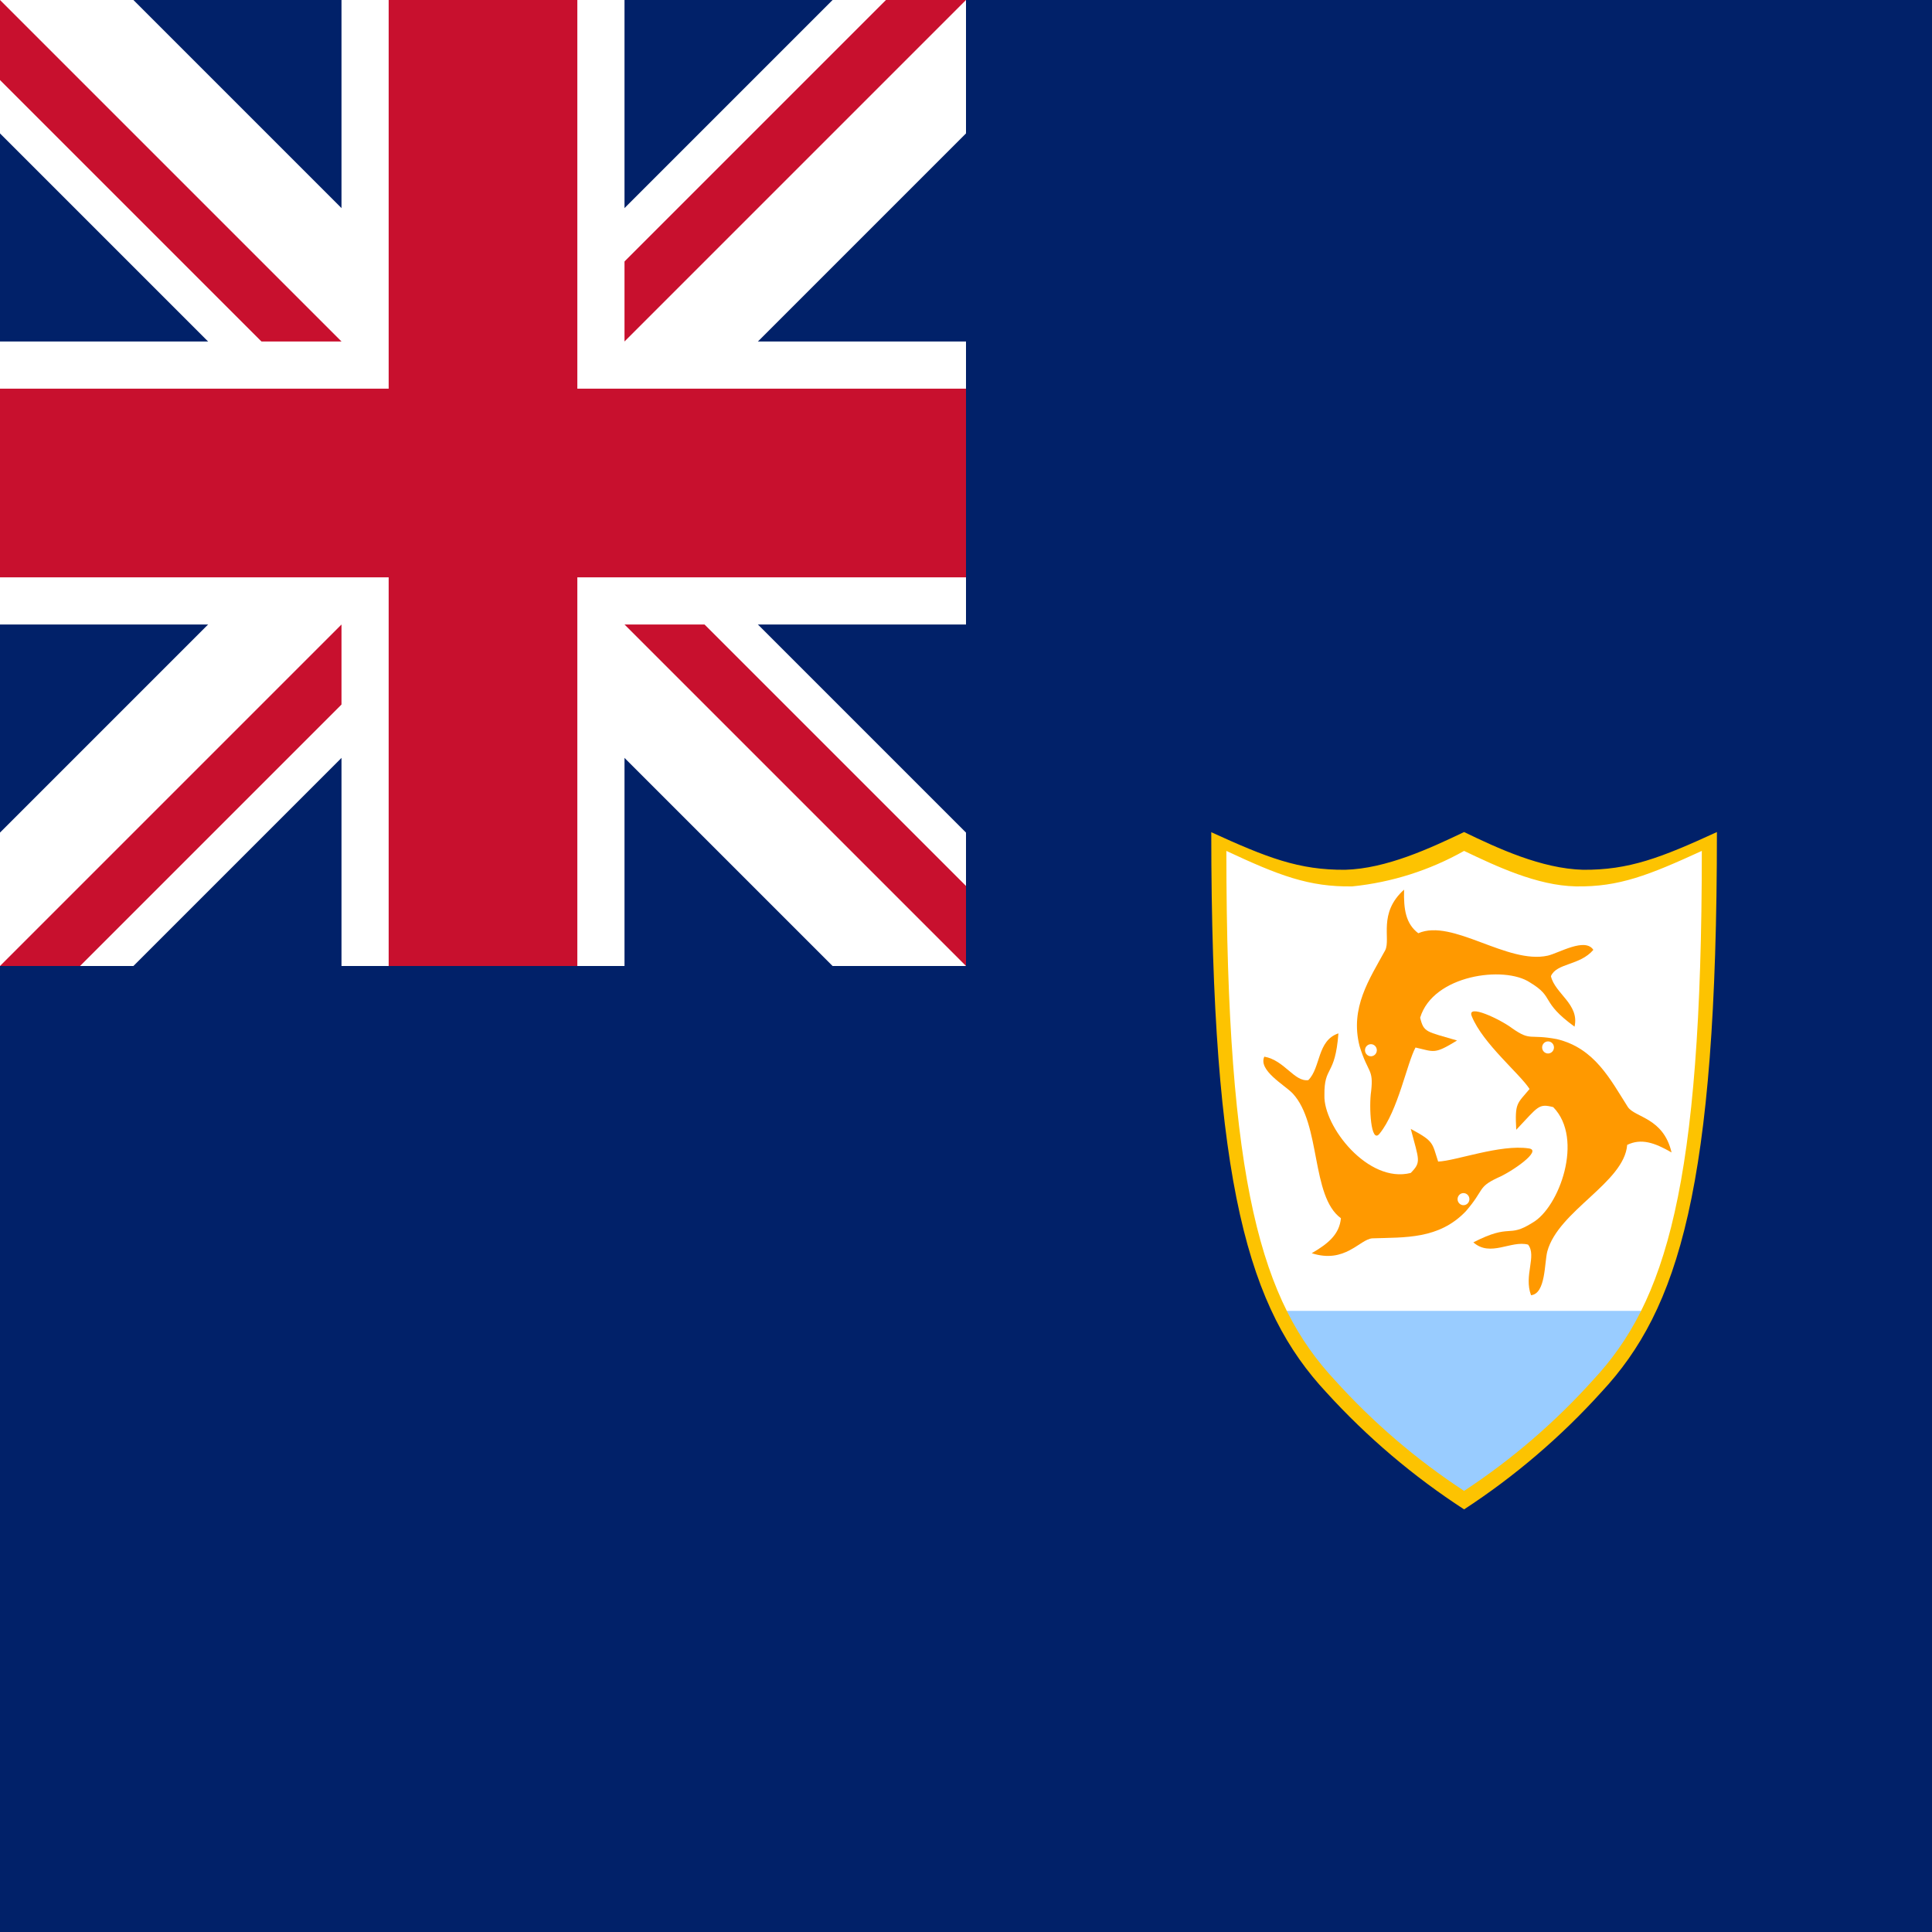
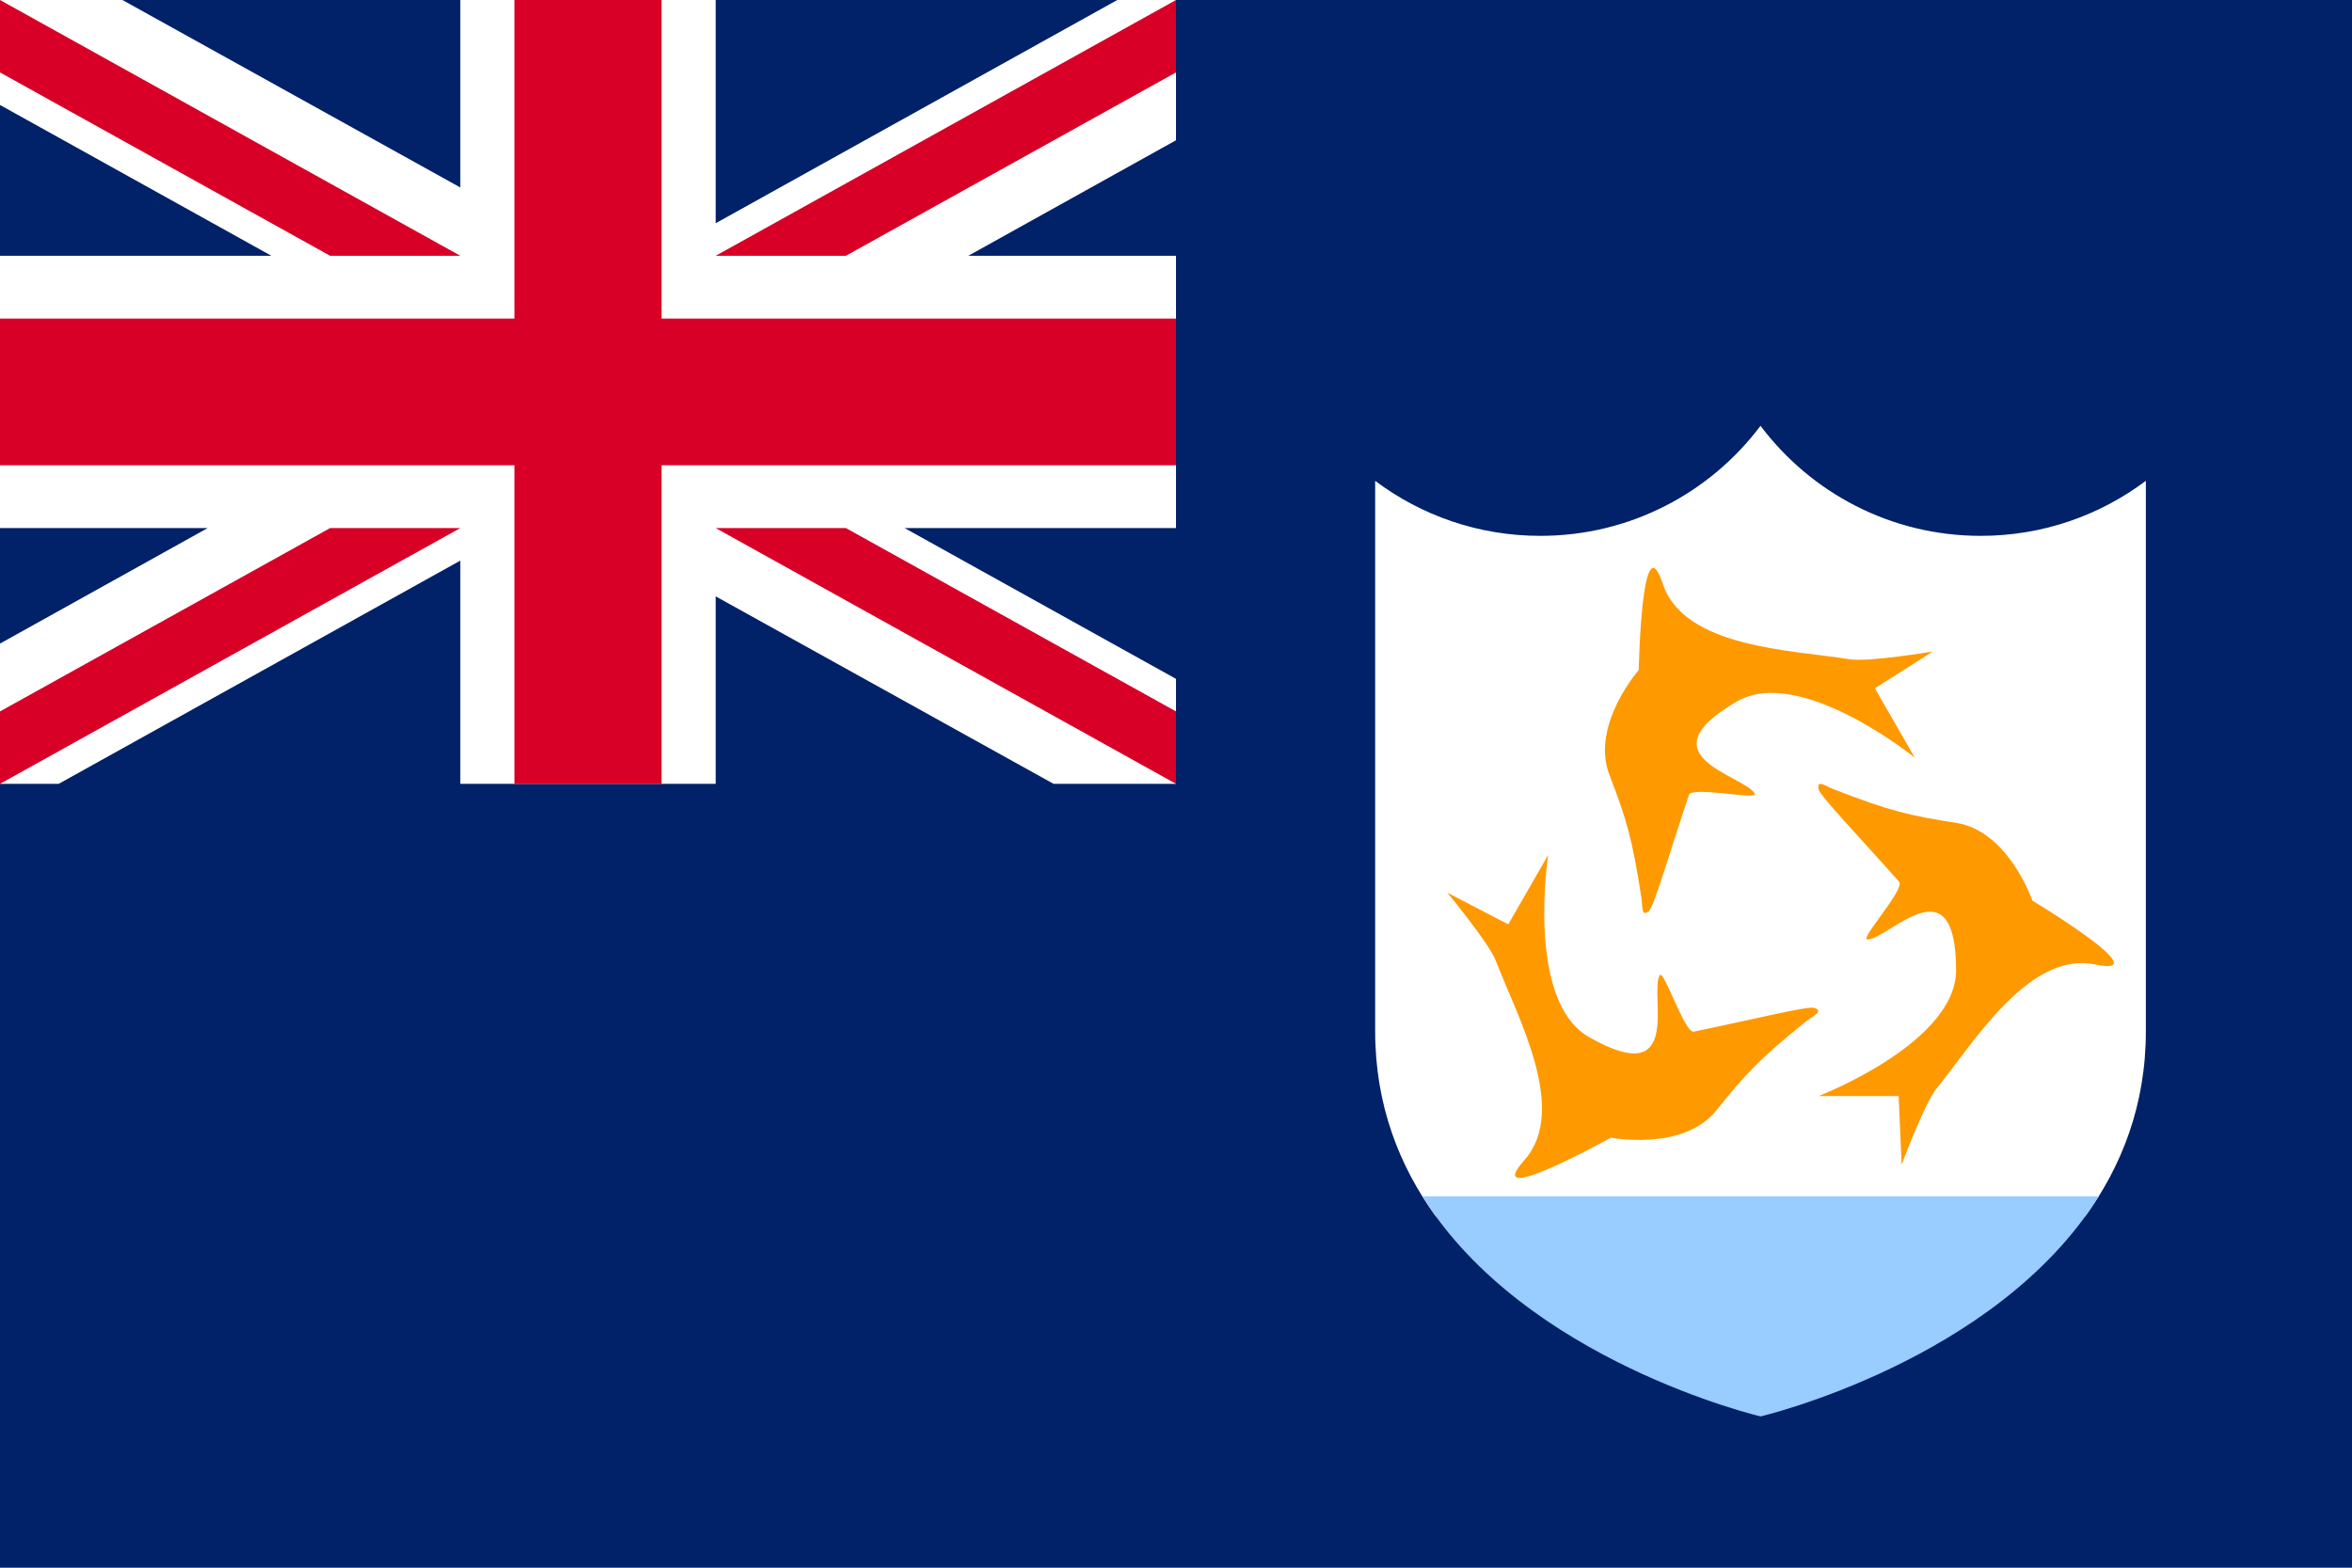
- <svg xmlns="http://www.w3.org/2000/svg" xmlns:xlink="http://www.w3.org/1999/xlink" id="flag-icons-ai" viewBox="0 0 512 512">
-   <defs>
-     <path id="ai-b" fill="#f90" d="M271 87c1.5 3.6 6.5 7.6 7.8 9.6-1.7 2-2 1.8-1.8 5.4 3-3.1 3-3.5 5-3 4.2 4.2.8 13.3-2.8 15.3-3.4 2.1-2.8 0-8 2.6 2.3 2 5.1-.3 7.4.3 1.2 1.5-.6 4.1.4 6.7 2-.2 1.8-4.3 2.2-5.8 1.5-5.4 10.4-9.1 10.8-14.1 1.9-.9 3.7-.3 6 1-1.1-4.6-4.9-4.6-5.9-6-2.4-3.7-4.5-7.8-9.6-9-3.8-.7-3.5.3-6-1.4-1.6-1.2-6.3-3.4-5.5-1.6" />
-   </defs>
-   <clipPath id="ai-a">
-     <path d="M0 0v128h298.7v128H256zm256 0H128v298.7H0V256z" />
-   </clipPath>
-   <path fill="#012169" d="M0 0h512v512H0z" />
-   <path stroke="#fff" stroke-width="50" d="m0 0 256 256m0-256L0 256" />
-   <path stroke="#c8102e" stroke-width="30" d="m0 0 256 256m0-256L0 256" clip-path="url(#ai-a)" />
-   <path stroke="#fff" stroke-width="75" d="M128 0v298.7M0 128h298.7" />
-   <path stroke="#c8102e" stroke-width="50" d="M128 0v298.7M0 128h298.7" />
-   <path fill="#012169" d="M0 256h256V0h85.3v341.3H0z" />
-   <path fill="#fff" d="M323.6 224.1c0 90.4 9.8 121.5 29.4 142.5a179 179 0 0 0 35 30 180 180 0 0 0 35-30c19.5-21 29.3-52.1 29.3-142.5-14.2 6.5-22.3 9.7-34 9.5a78 78 0 0 1-30.3-9.5 78 78 0 0 1-30.3 9.5c-11.7.2-19.8-3-34-9.5z" />
-   <g transform="matrix(1.96 0 0 2.002 -141.1 95.2)">
-     <use xlink:href="#ai-b" />
-     <circle cx="281.3" cy="91.1" r=".8" fill="#fff" fill-rule="evenodd" />
+ <svg xmlns="http://www.w3.org/2000/svg" version="1.1" viewBox="0 0 513 342">
+   <rect y="0" fill="#012169" width="513" height="342" />
+   <g>
+     <path fill="#FFFFFF" d="M454.8,265.38c7.94-10.93,13.24-24.27,13.24-40.42V104.89c-10.04,7.54-22.5,12.01-36.02,12.01   c-19.64,0-37.07-9.43-48.03-24.01c-10.95,14.58-28.39,24.01-48.03,24.01c-13.52,0-25.99-4.47-36.02-12v120.06   c0,16.16,5.3,29.5,13.24,40.42L454.8,265.38L454.8,265.38z" />
+     <path fill="#99ccff" d="M310.23,260.98C332.65,296.96,384,309,384,309s51.35-12.04,73.77-48.02H310.23L310.23,260.98z" />
+     <g fill="#ff9900">
+       <path d="M396.66,172.21c0.32,1.42,8.72,10.17,17.56,20.15c1.39,1.57-8.74,12.63-6.91,12.59    c4.75-0.12,19.27-17.26,19.34,6.65c0.05,15.94-30,27.51-30,27.51h17.47l0.65,14.96c0,0,4.97-13.34,7.59-16.57    c8.1-9.97,20.18-30.07,34.59-27.1c14.41,2.97-13.66-13.92-13.66-13.92s-5.2-15.19-16.63-16.97c-10.06-1.57-14.29-2.51-26.64-7.3    C398.34,171.56,396.14,169.89,396.66,172.21z" />
+       <path d="M359.69,198.69c1.07-0.99,4.46-12.63,8.69-25.28c0.67-1.99,15.31,1.27,14.35-0.3    c-2.47-4.06-24.58-8.08-3.9-20.08c13.79-8,38.82,12.27,38.82,12.27l-8.72-15.14l12.64-8.03c0,0-14.05,2.35-18.14,1.69    c-12.68-2.04-36.13-2.48-40.75-16.45c-4.62-13.97-5.25,18.79-5.25,18.79s-10.56,12.08-6.4,22.88c3.66,9.5,4.96,13.64,6.97,26.73    C358.29,197.56,357.94,200.3,359.69,198.69z" />
+       <path d="M395.67,219.87c-1.39-0.43-13.16,2.49-26.22,5.18c-2.06,0.42-6.59-13.88-7.47-12.26    c-2.27,4.17,5.36,25.31-15.41,13.45c-13.84-7.91-8.89-39.73-8.89-39.73l-8.71,15.14l-13.29-6.9c0,0,9.09,10.96,10.57,14.84    c4.6,11.99,16,32.49,6.24,43.49c-9.76,11.01,18.88-4.9,18.88-4.9s15.76,3.07,23-5.96c6.38-7.94,9.3-11.14,19.61-19.45    C395.41,221.65,397.95,220.58,395.67,219.87z" />
+     </g>
  </g>
-   <g transform="matrix(-.916 -1.77 1.733 -.935 463.1 861.4)">
-     <use xlink:href="#ai-b" />
-     <circle cx="281.3" cy="91.1" r=".8" fill="#fff" fill-rule="evenodd" />
+   <g>
+     <rect fill="#012169" width="256.5" height="171" />
+     <g fill="#FFFFFF">
+       <polygon points="256.5,0 256.5,30.6 211.2,55.8 256.5,55.8 256.5,115.2 197.3,115.2 256.5,148.1 256.5,171 229.8,171    156.1,130.1 156.1,171 100.4,171 100.4,122.3 12.8,171 0,171 0,140.4 45.3,115.2 0,115.2 0,55.8 59.2,55.8 0,22.9 0,0 26.7,0    100.4,40.9 100.4,0 156.1,0 156.1,48.7 243.7,0 " />
+       <polygon points="156.1,115.2 256.5,171 256.5,155.2 184.5,115.2 " />
+       <polygon points="100.4,55.8 0,0 0,15.8 72,55.8 " />
+     </g>
+     <g fill="#D80027">
+       <polygon points="144.3,0 112.2,0 112.2,69.5 0,69.5 0,101.5 112.2,101.5 112.2,171 144.3,171 144.3,101.5 256.5,101.5    256.5,69.5 144.3,69.5 " />
+       <polygon points="156.1,115.2 256.5,171 256.5,155.2 184.5,115.2  " />
+       <polygon points="72,115.2 0,155.2 0,171 0,171 100.4,115.2  " />
+       <polygon points="100.4,55.8 0,0 0,15.8 72,55.8  " />
+       <polygon points="184.5,55.8 256.5,15.8 256.5,0 256.5,0 156.1,55.8  " />
+     </g>
  </g>
-   <g transform="matrix(-1.01 1.716 -1.68 -1.031 825 -71)">
-     <use xlink:href="#ai-b" />
-     <circle cx="281.3" cy="91.1" r=".8" fill="#fff" fill-rule="evenodd" />
-   </g>
-   <path fill="#9cf" d="M339.8 347.4a78 78 0 0 0 13.2 19.2 179 179 0 0 0 35 30 180 180 0 0 0 35-30 78 78 0 0 0 13.2-19.2z" />
-   <path fill="#fdc301" d="M321 220.5c0 94.2 10.1 126.6 30.5 148.5a187 187 0 0 0 36.5 31 186 186 0 0 0 36.4-31.1C444.8 347 455 314.7 455 220.5c-14.8 6.8-23.3 10.1-35.5 10-11-.3-22.6-5.7-31.5-10-9 4.3-20.6 9.7-31.5 10-12.3.1-20.7-3.2-35.6-10zm4 5c13.9 6.5 21.9 9.6 33.4 9.4a76 76 0 0 0 29.6-9.4c8.4 4 19.3 9.2 29.6 9.4 11.5.2 19.4-3 33.4-9.4 0 89-9.6 119.6-28.8 140.2a176 176 0 0 1-34.2 29.4 176 176 0 0 1-34.3-29.4c-19.2-20.6-28.7-51.3-28.7-140.2" />
</svg>
